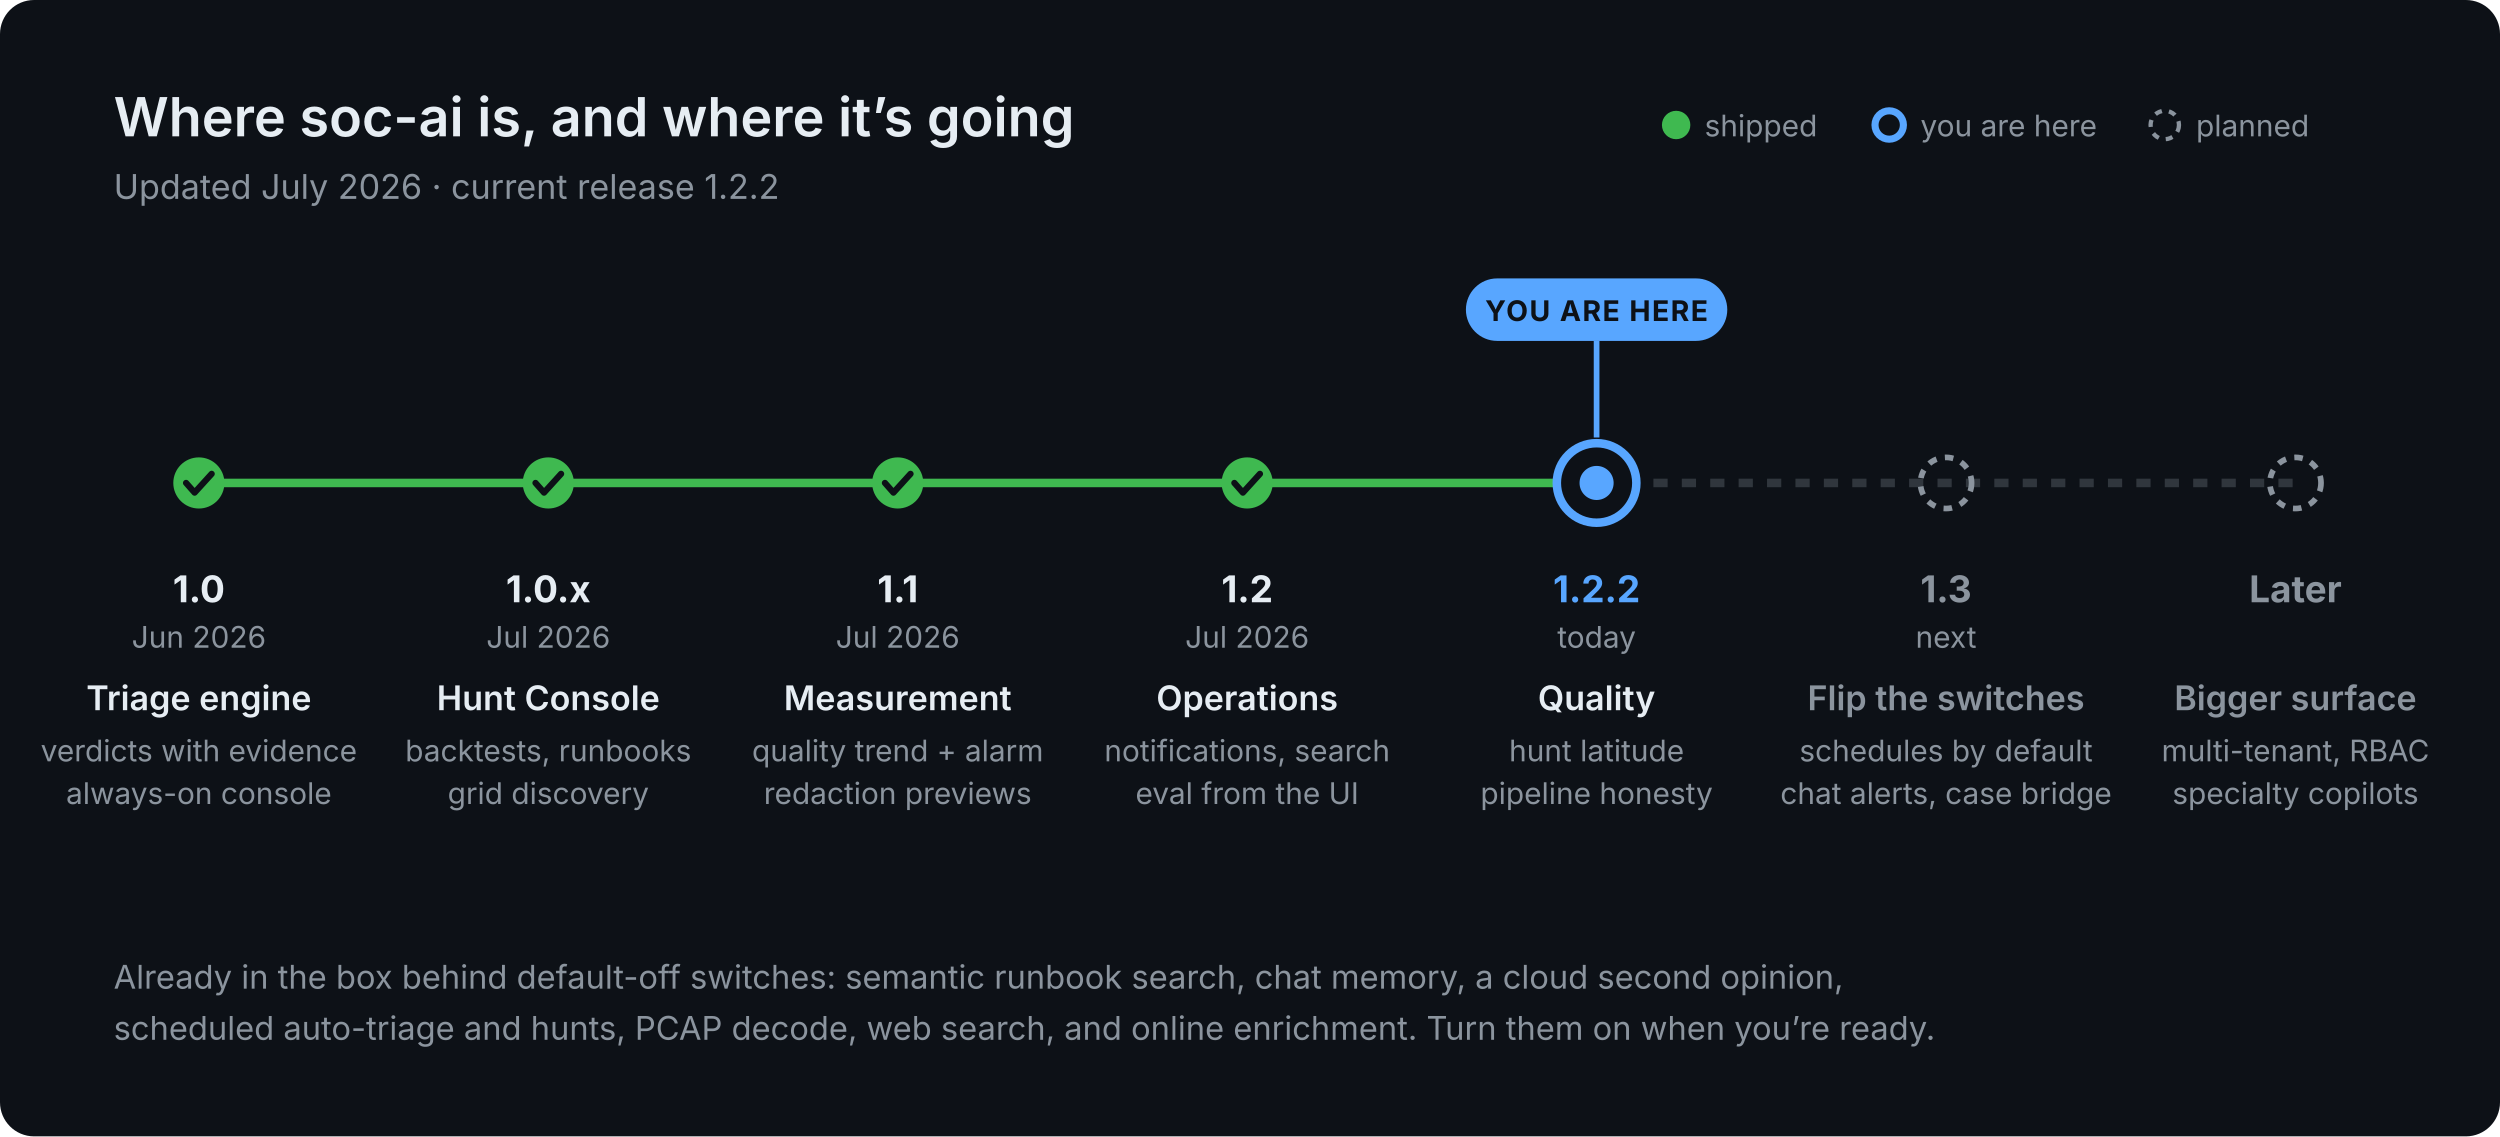
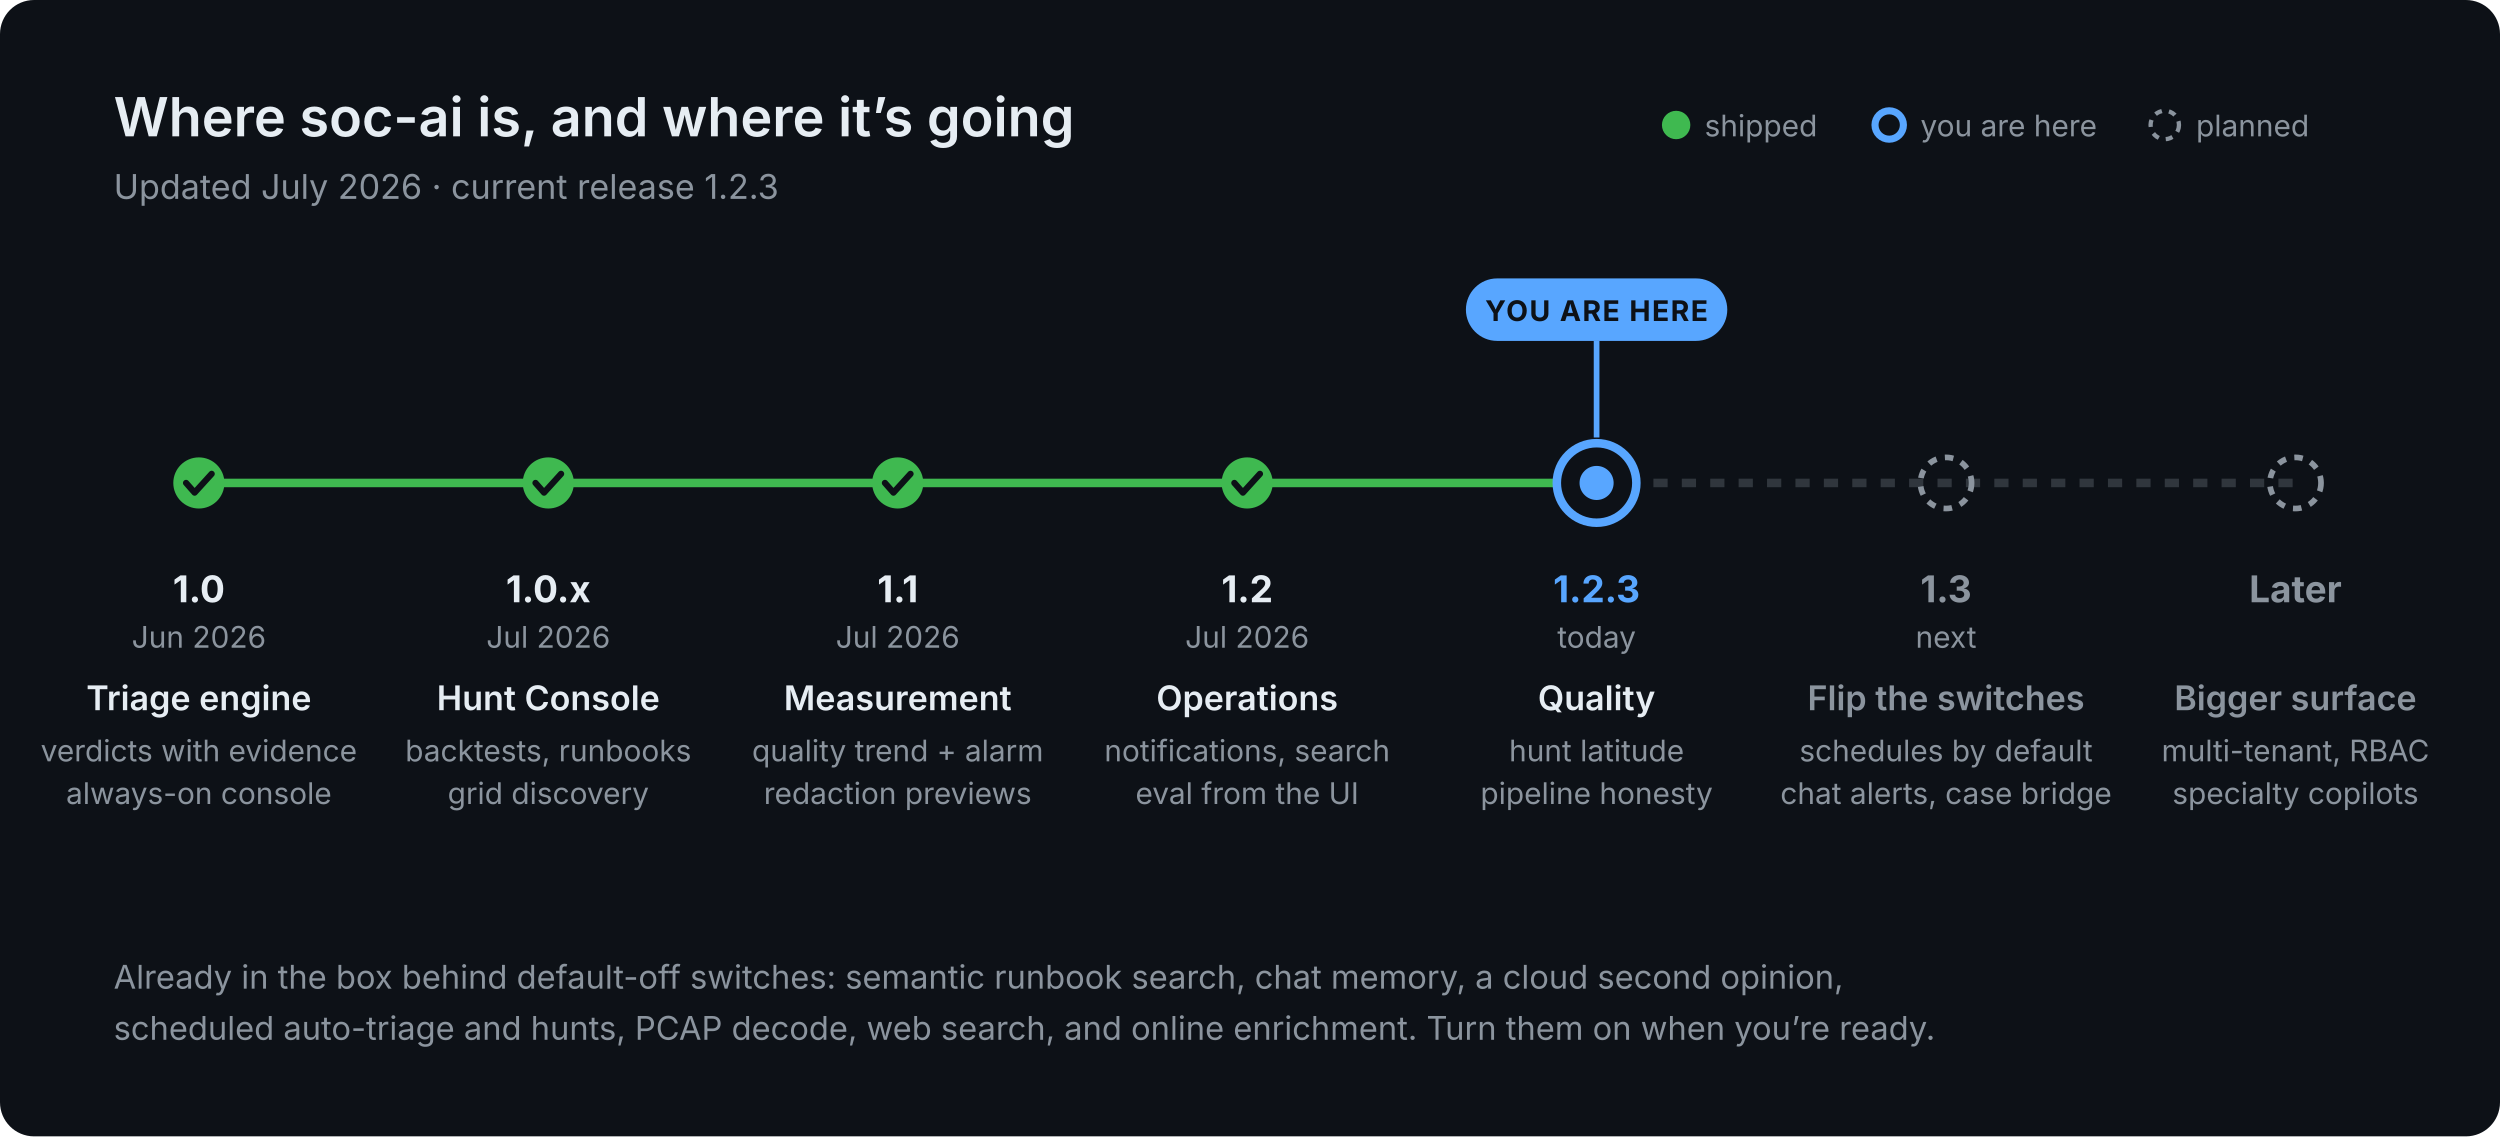
- <svg xmlns="http://www.w3.org/2000/svg" width="880" height="400" viewBox="0 0 880 400" role="img" aria-label="soc-ai roadmap: versions 1.0 through 1.2 shipped, 1.2.2 is current, 1.3 and later are planned">
+ <svg xmlns="http://www.w3.org/2000/svg" width="880" height="400" viewBox="0 0 880 400" role="img" aria-label="soc-ai roadmap: versions 1.0 through 1.2 shipped, 1.2.3 is current, 1.3 and later are planned">
  <style>
    text { font-family: ui-sans-serif, system-ui, -apple-system, "Segoe UI", sans-serif; }
    .title { font-size: 19px; font-weight: 600; fill: #e6edf3; }
    .subtitle { font-size: 12px; fill: #8b949e; }
    .ver { font-size: 13px; font-weight: 700; fill: #e6edf3; }
    .ver-now { font-size: 13px; font-weight: 700; fill: #58a6ff; }
    .ver-future { font-size: 13px; font-weight: 700; fill: #8b949e; }
    .date { font-size: 10.5px; fill: #8b949e; }
    .theme { font-size: 12px; font-weight: 600; fill: #e6edf3; }
    .theme-future { font-size: 12px; font-weight: 600; fill: #8b949e; }
    .detail { font-size: 10.5px; fill: #8b949e; }
    .flag { font-size: 10px; font-weight: 700; fill: #0d1117; letter-spacing: 0.5px; }
    .legend { font-size: 10.5px; fill: #8b949e; }
    .caption { font-size: 11.5px; fill: #8b949e; }
  </style>
  <rect x="0" y="0" width="880" height="400" rx="12" fill="#0d1117" />
  <text x="40" y="48" class="title">Where soc-ai is, and where it’s going</text>
-   <text x="40" y="70" class="subtitle">Updated July 2026 · current release 1.2.2</text>
+   <text x="40" y="70" class="subtitle">Updated July 2026 · current release 1.2.3</text>
  <circle cx="590" cy="44" r="5" fill="#3fb950" />
  <text x="600" y="48" class="legend">shipped</text>
  <circle cx="665" cy="44" r="5" fill="none" stroke="#58a6ff" stroke-width="2.5" />
  <text x="676" y="48" class="legend">you are here</text>
  <circle cx="762" cy="44" r="5" fill="none" stroke="#8b949e" stroke-width="1.5" stroke-dasharray="2.5,2.5" />
  <text x="773" y="48" class="legend">planned</text>
  <line x1="70" y1="170" x2="562" y2="170" stroke="#3fb950" stroke-width="3" />
  <line x1="562" y1="170" x2="808" y2="170" stroke="#30363d" stroke-width="3" stroke-dasharray="5,5" />
  <rect x="516" y="98" width="92" height="22" rx="11" fill="#58a6ff" />
  <text x="562" y="113" text-anchor="middle" class="flag">YOU ARE HERE</text>
  <line x1="562" y1="120" x2="562" y2="154" stroke="#58a6ff" stroke-width="2" />
  <circle cx="70" cy="170" r="9" fill="#3fb950" />
  <path d="M 65.5 170 l 3 3.4 l 6 -6.6" stroke="#0d1117" stroke-width="2.2" fill="none" stroke-linecap="round" stroke-linejoin="round" />
  <text x="70" y="212" text-anchor="middle" class="ver">1.0</text>
  <text x="70" y="228" text-anchor="middle" class="date">Jun 2026</text>
  <text x="70" y="250" text-anchor="middle" class="theme">Triage engine</text>
  <text x="70" y="268" text-anchor="middle" class="detail">verdicts with evidence</text>
  <text x="70" y="283" text-anchor="middle" class="detail">always-on console</text>
  <circle cx="193" cy="170" r="9" fill="#3fb950" />
  <path d="M 188.5 170 l 3 3.4 l 6 -6.6" stroke="#0d1117" stroke-width="2.2" fill="none" stroke-linecap="round" stroke-linejoin="round" />
  <text x="193" y="212" text-anchor="middle" class="ver">1.0.x</text>
  <text x="193" y="228" text-anchor="middle" class="date">Jul 2026</text>
  <text x="193" y="250" text-anchor="middle" class="theme">Hunt Console</text>
  <text x="193" y="268" text-anchor="middle" class="detail">backtests, runbooks</text>
  <text x="193" y="283" text-anchor="middle" class="detail">grid discovery</text>
  <circle cx="316" cy="170" r="9" fill="#3fb950" />
  <path d="M 311.5 170 l 3 3.4 l 6 -6.6" stroke="#0d1117" stroke-width="2.2" fill="none" stroke-linecap="round" stroke-linejoin="round" />
  <text x="316" y="212" text-anchor="middle" class="ver">1.1</text>
  <text x="316" y="228" text-anchor="middle" class="date">Jul 2026</text>
  <text x="316" y="250" text-anchor="middle" class="theme">Measurement</text>
  <text x="316" y="268" text-anchor="middle" class="detail">quality trend + alarm</text>
  <text x="316" y="283" text-anchor="middle" class="detail">redaction previews</text>
  <circle cx="439" cy="170" r="9" fill="#3fb950" />
  <path d="M 434.5 170 l 3 3.4 l 6 -6.6" stroke="#0d1117" stroke-width="2.2" fill="none" stroke-linecap="round" stroke-linejoin="round" />
  <text x="439" y="212" text-anchor="middle" class="ver">1.2</text>
  <text x="439" y="228" text-anchor="middle" class="date">Jul 2026</text>
  <text x="439" y="250" text-anchor="middle" class="theme">Operations</text>
  <text x="439" y="268" text-anchor="middle" class="detail">notifications, search</text>
  <text x="439" y="283" text-anchor="middle" class="detail">eval from the UI</text>
  <circle cx="562" cy="170" r="14" fill="#0d1117" stroke="#58a6ff" stroke-width="3" />
  <circle cx="562" cy="170" r="6" fill="#58a6ff" />
-   <text x="562" y="212" text-anchor="middle" class="ver-now">1.2.2</text>
+   <text x="562" y="212" text-anchor="middle" class="ver-now">1.2.3</text>
  <text x="562" y="228" text-anchor="middle" class="date">today</text>
  <text x="562" y="250" text-anchor="middle" class="theme">Quality</text>
  <text x="562" y="268" text-anchor="middle" class="detail">hunt latitude</text>
  <text x="562" y="283" text-anchor="middle" class="detail">pipeline honesty</text>
  <circle cx="685" cy="170" r="9" fill="none" stroke="#8b949e" stroke-width="2" stroke-dasharray="3,3" />
  <text x="685" y="212" text-anchor="middle" class="ver-future">1.3</text>
  <text x="685" y="228" text-anchor="middle" class="date">next</text>
  <text x="685" y="250" text-anchor="middle" class="theme-future">Flip the switches</text>
  <text x="685" y="268" text-anchor="middle" class="detail">schedules by default</text>
  <text x="685" y="283" text-anchor="middle" class="detail">chat alerts, case bridge</text>
  <circle cx="808" cy="170" r="9" fill="none" stroke="#8b949e" stroke-width="2" stroke-dasharray="3,3" />
  <text x="808" y="212" text-anchor="middle" class="ver-future">Later</text>
  <text x="808" y="228" text-anchor="middle" class="date"> </text>
  <text x="808" y="250" text-anchor="middle" class="theme-future">Bigger surface</text>
  <text x="808" y="268" text-anchor="middle" class="detail">multi-tenant, RBAC</text>
  <text x="808" y="283" text-anchor="middle" class="detail">specialty copilots</text>
  <text x="40" y="348" class="caption">Already in the box behind default-off switches: semantic runbook search, chat memory, a cloud second opinion,</text>
  <text x="40" y="366" class="caption">scheduled auto-triage and hunts, PCAP decode, web search, and online enrichment. Turn them on when you’re ready.</text>
</svg>
